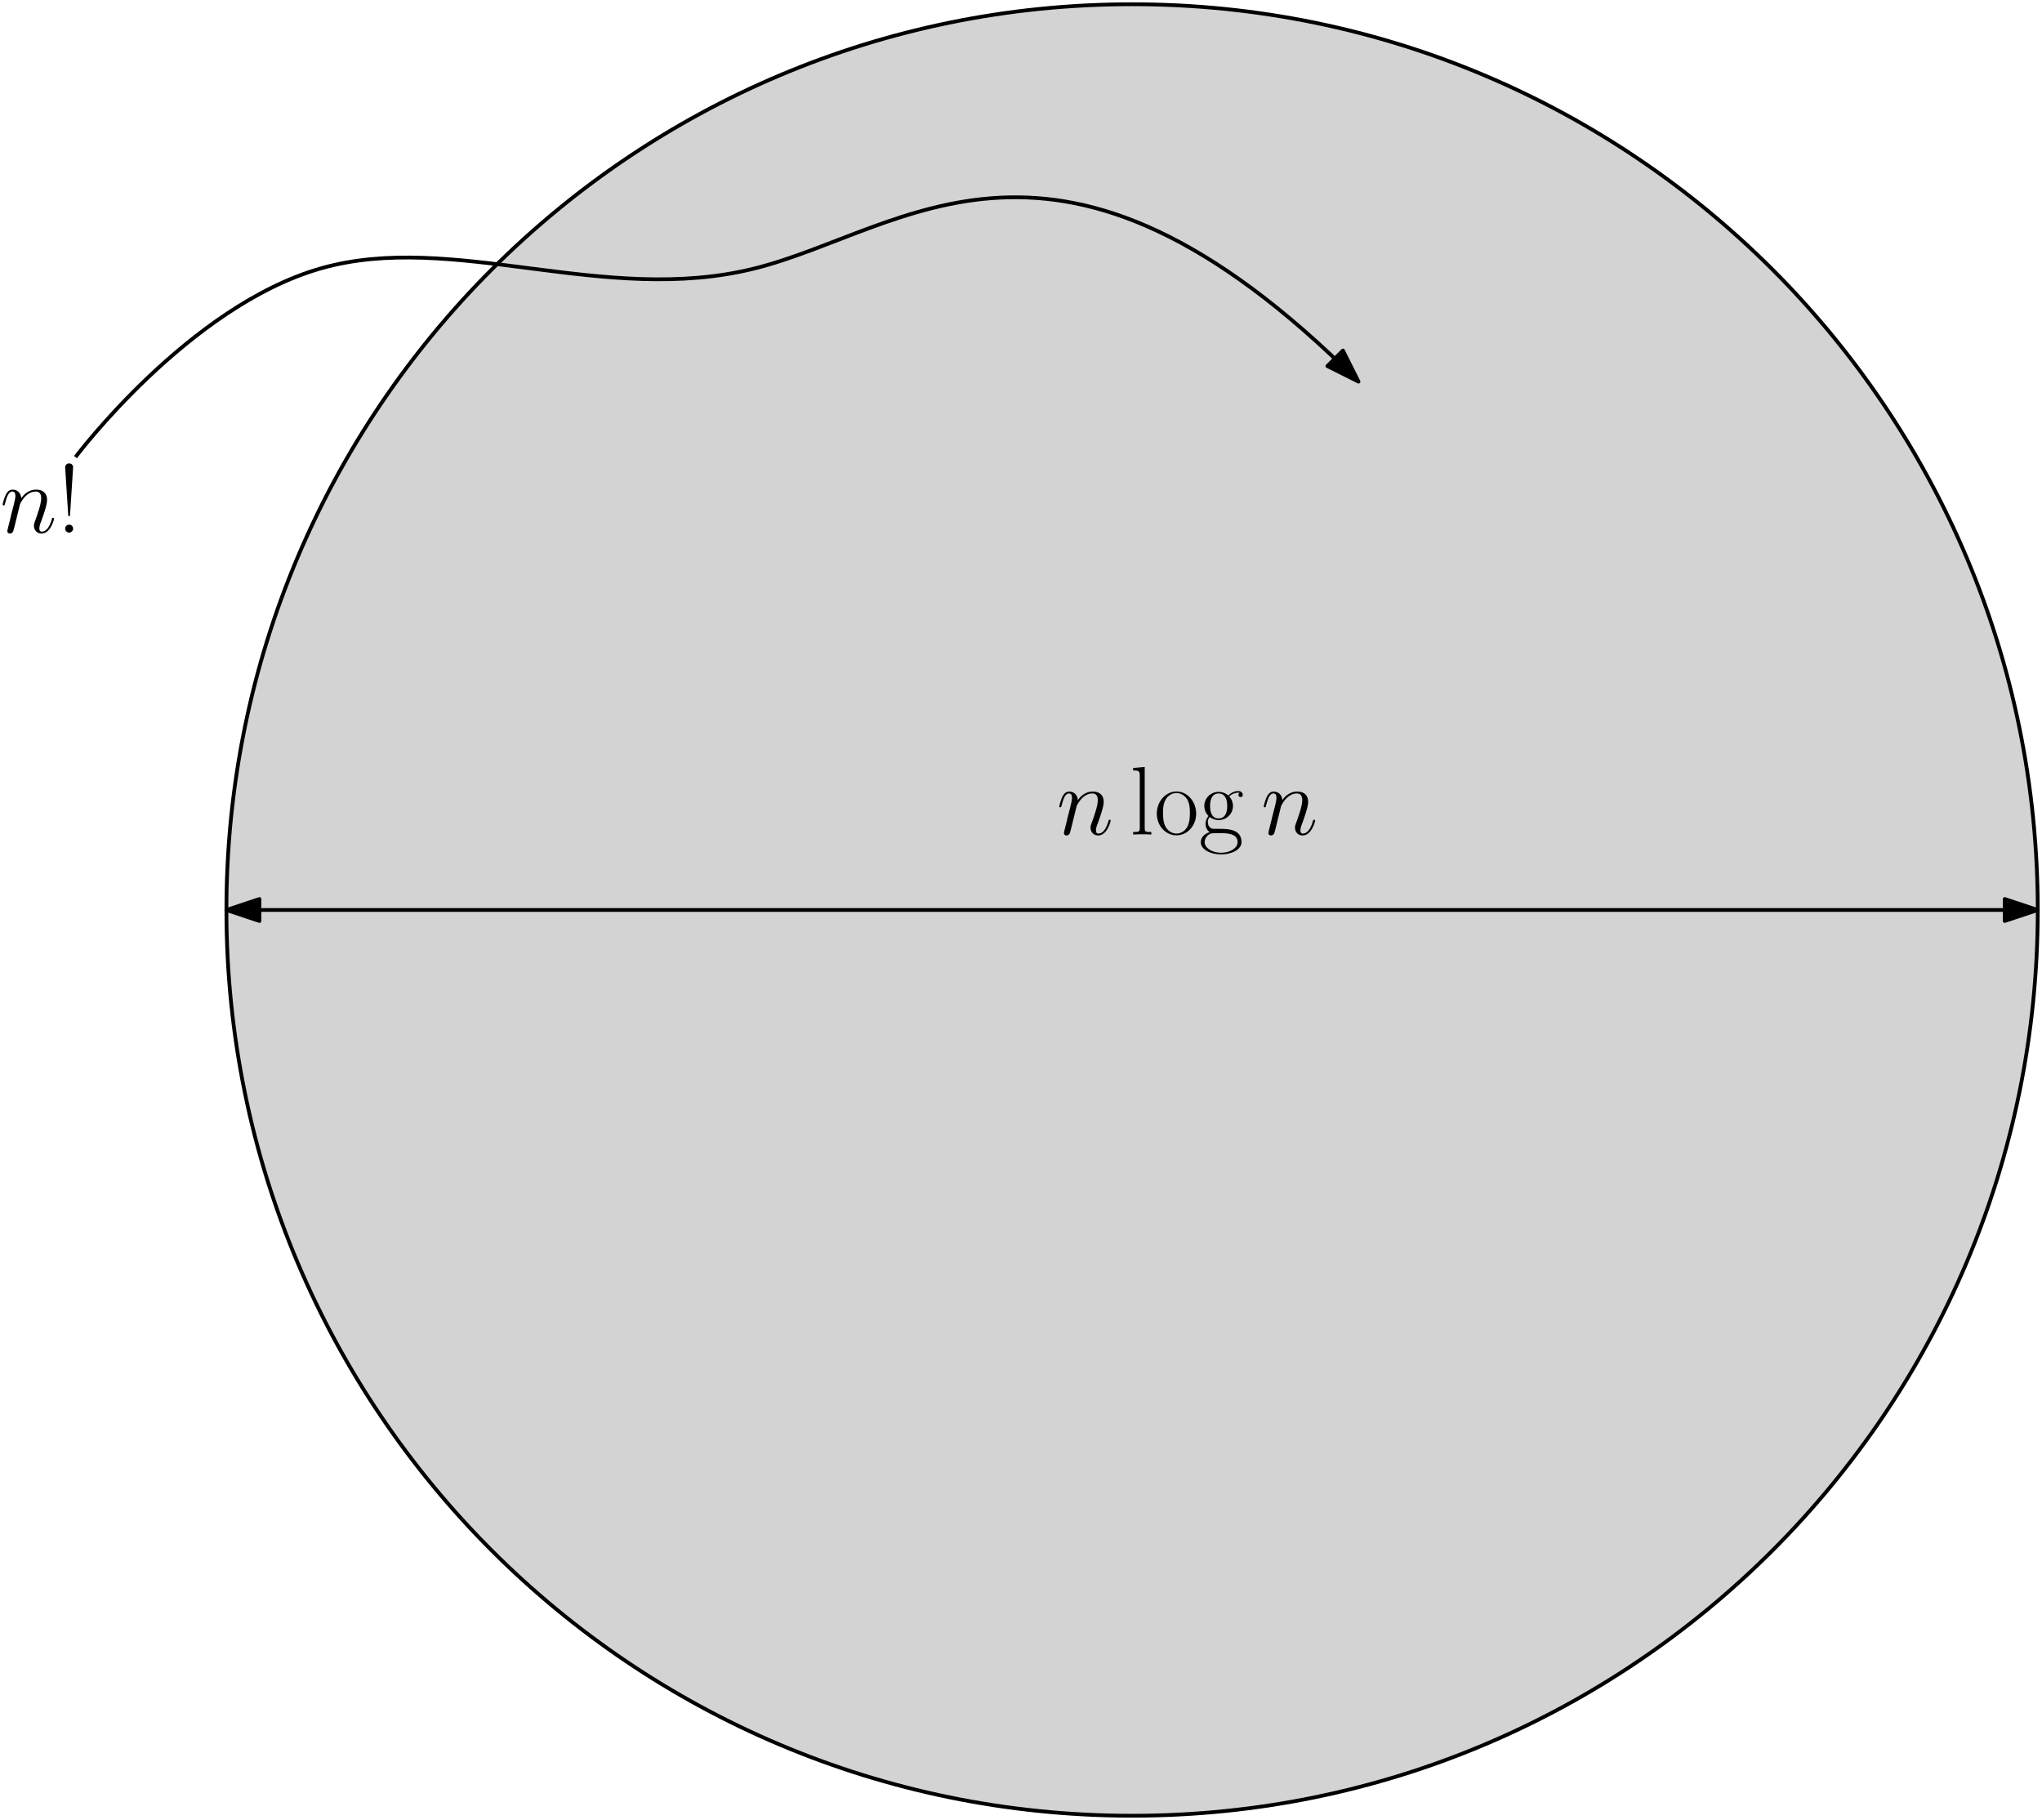
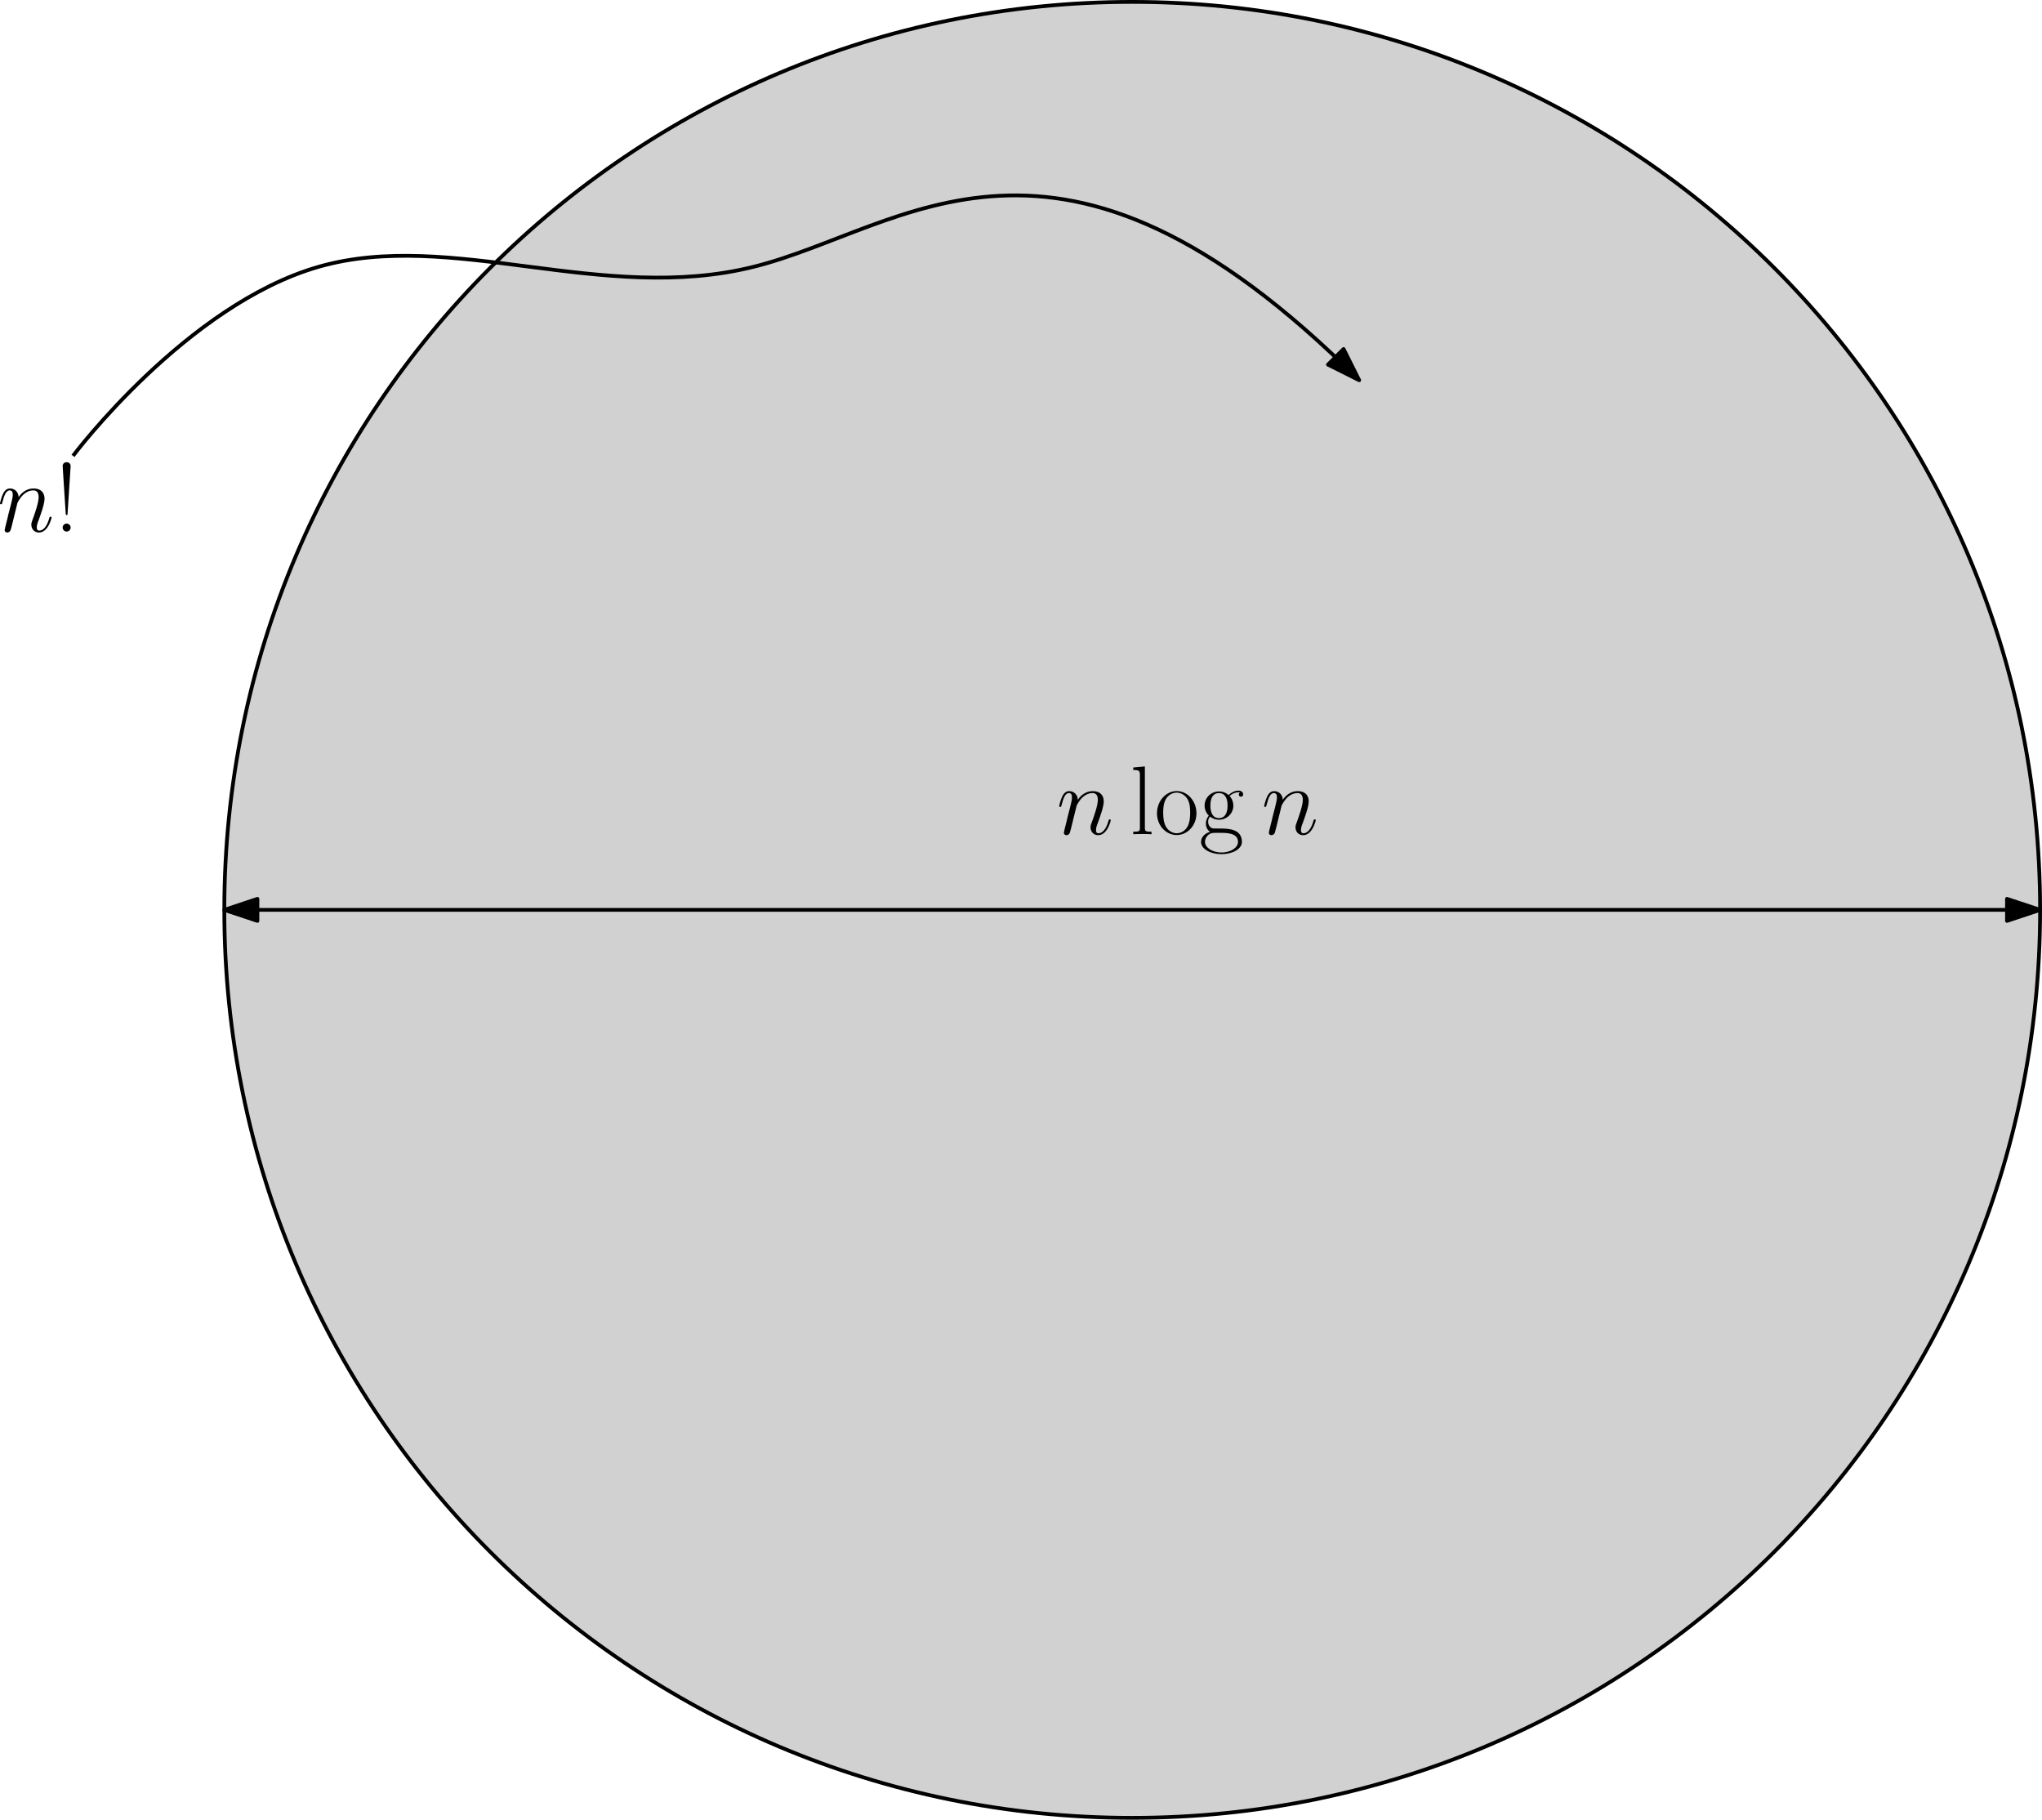
- <svg xmlns="http://www.w3.org/2000/svg" xmlns:xlink="http://www.w3.org/1999/xlink" width="432.9pt" height="385.8pt" viewBox="0 0 432.9 385.8" version="1.1" id="svg3355">
+ <svg xmlns="http://www.w3.org/2000/svg" xmlns:xlink="http://www.w3.org/1999/xlink" width="259.103pt" height="230.88pt" viewBox="0 0 259.103 230.88" version="1.1" id="svg3355">
  <defs id="defs3357">
    <g id="g3359">
-       <symbol overflow="visible" id="glyph0-0">
-         <path style="stroke:none;" d="" id="path3362" />
+       <symbol overflow="visible" id="glyph0-0" style="overflow:visible">
+         <path style="stroke:none" d="" id="path3362" />
      </symbol>
-       <symbol overflow="visible" id="glyph0-1">
-         <path style="stroke:none;" d="M 4.25 -6.047 C 4.297 -6.172 4.812 -7.203 5.578 -7.875 C 6.109 -8.359 6.812 -8.703 7.625 -8.703 C 8.453 -8.703 8.734 -8.078 8.734 -7.25 C 8.734 -6.078 7.891 -3.719 7.484 -2.609 C 7.297 -2.109 7.188 -1.844 7.188 -1.469 C 7.188 -0.531 7.828 0.203 8.812 0.203 C 10.734 0.203 11.469 -2.828 11.469 -2.953 C 11.469 -3.062 11.375 -3.141 11.25 -3.141 C 11.078 -3.141 11.047 -3.078 10.953 -2.734 C 10.469 -1.031 9.688 -0.203 8.875 -0.203 C 8.672 -0.203 8.344 -0.234 8.344 -0.891 C 8.344 -1.406 8.578 -2.031 8.703 -2.312 C 9.109 -3.453 9.984 -5.766 9.984 -6.938 C 9.984 -8.188 9.25 -9.109 7.688 -9.109 C 5.844 -9.109 4.875 -7.812 4.5 -7.297 C 4.438 -8.469 3.594 -9.109 2.688 -9.109 C 2.031 -9.109 1.562 -8.719 1.219 -8.016 C 0.844 -7.266 0.562 -6.031 0.562 -5.953 C 0.562 -5.859 0.641 -5.766 0.781 -5.766 C 0.953 -5.766 0.969 -5.781 1.094 -6.266 C 1.422 -7.516 1.797 -8.703 2.625 -8.703 C 3.094 -8.703 3.266 -8.359 3.266 -7.75 C 3.266 -7.297 3.062 -6.484 2.906 -5.844 L 2.328 -3.609 C 2.25 -3.219 2.031 -2.297 1.922 -1.922 C 1.781 -1.391 1.547 -0.406 1.547 -0.312 C 1.547 -0.016 1.781 0.203 2.094 0.203 C 2.328 0.203 2.625 0.078 2.781 -0.234 C 2.828 -0.328 3.016 -1.047 3.125 -1.469 L 3.578 -3.328 Z M 4.25 -6.047 " id="path3365" />
+       <symbol overflow="visible" id="glyph0-1" style="overflow:visible">
+         <path style="stroke:none" d="M 4.25,-6.047 C 4.297,-6.172 4.812,-7.203 5.578,-7.875 6.109,-8.359 6.812,-8.703 7.625,-8.703 c 0.828,0 1.109,0.625 1.109,1.453 0,1.172 -0.844,3.531 -1.25,4.641 -0.188,0.5 -0.297,0.766 -0.297,1.141 0,0.938 0.641,1.672 1.625,1.672 1.922,0 2.656,-3.031 2.656,-3.156 0,-0.109 -0.094,-0.188 -0.219,-0.188 -0.172,0 -0.203,0.062 -0.297,0.406 -0.484,1.703 -1.266,2.531 -2.078,2.531 -0.203,0 -0.531,-0.031 -0.531,-0.688 0,-0.516 0.234,-1.141 0.359,-1.422 0.406,-1.141 1.281,-3.453 1.281,-4.625 0,-1.25 -0.734,-2.172 -2.297,-2.172 -1.844,0 -2.812,1.297 -3.188,1.812 -0.062,-1.172 -0.906,-1.812 -1.812,-1.812 -0.656,0 -1.125,0.391 -1.469,1.094 -0.375,0.75 -0.656,1.984 -0.656,2.062 0,0.094 0.078,0.188 0.219,0.188 0.172,0 0.188,-0.016 0.312,-0.5 0.328,-1.25 0.703,-2.438 1.531,-2.438 0.469,0 0.641,0.344 0.641,0.953 0,0.453 -0.203,1.266 -0.359,1.906 l -0.578,2.234 c -0.078,0.391 -0.297,1.312 -0.406,1.688 -0.141,0.531 -0.375,1.516 -0.375,1.609 0,0.297 0.234,0.516 0.547,0.516 0.234,0 0.531,-0.125 0.688,-0.438 0.047,-0.094 0.234,-0.812 0.344,-1.234 l 0.453,-1.859 z m 0,0" id="path3365" />
      </symbol>
-       <symbol overflow="visible" id="glyph1-0">
-         <path style="stroke:none;" d="" id="path3368" />
+       <symbol overflow="visible" id="glyph1-0" style="overflow:visible">
+         <path style="stroke:none" d="" id="path3368" />
      </symbol>
-       <symbol overflow="visible" id="glyph1-1">
-         <path style="stroke:none;" d="M 3.156 -14.328 L 0.703 -14.109 L 0.703 -13.578 C 1.922 -13.578 2.109 -13.453 2.109 -12.453 L 2.109 -1.422 C 2.109 -0.641 2.031 -0.531 0.703 -0.531 L 0.703 0 C 1.203 -0.047 2.109 -0.047 2.625 -0.047 C 3.156 -0.047 4.062 -0.047 4.562 0 L 4.562 -0.531 C 3.25 -0.531 3.156 -0.625 3.156 -1.422 Z M 3.156 -14.328 " id="path3371" />
+       <symbol overflow="visible" id="glyph1-1" style="overflow:visible">
+         <path style="stroke:none" d="m 3.156,-14.328 -2.453,0.219 0,0.531 c 1.219,0 1.406,0.125 1.406,1.125 l 0,11.031 c 0,0.781 -0.078,0.891 -1.406,0.891 l 0,0.531 c 0.5,-0.047 1.406,-0.047 1.922,-0.047 0.531,0 1.438,0 1.938,0.047 l 0,-0.531 c -1.312,0 -1.406,-0.094 -1.406,-0.891 z m 0,0" id="path3371" />
      </symbol>
-       <symbol overflow="visible" id="glyph1-2">
-         <path style="stroke:none;" d="M 8.906 -4.422 C 8.906 -7.062 6.984 -9.125 4.734 -9.125 C 2.484 -9.125 0.562 -7.062 0.562 -4.422 C 0.562 -1.812 2.484 0.172 4.734 0.172 C 6.984 0.172 8.906 -1.812 8.906 -4.422 Z M 4.734 -0.203 C 3.766 -0.203 2.938 -0.781 2.453 -1.594 C 1.938 -2.516 1.875 -3.672 1.875 -4.578 C 1.875 -5.453 1.922 -6.531 2.453 -7.453 C 2.875 -8.141 3.672 -8.797 4.734 -8.797 C 5.656 -8.797 6.438 -8.281 6.938 -7.562 C 7.578 -6.594 7.578 -5.219 7.578 -4.578 C 7.578 -3.781 7.547 -2.547 6.984 -1.547 C 6.406 -0.594 5.516 -0.203 4.734 -0.203 Z M 4.734 -0.203 " id="path3374" />
+       <symbol overflow="visible" id="glyph1-2" style="overflow:visible">
+         <path style="stroke:none" d="M 8.906,-4.422 C 8.906,-7.062 6.984,-9.125 4.734,-9.125 c -2.25,0 -4.172,2.062 -4.172,4.703 0,2.609 1.922,4.594 4.172,4.594 2.25,0 4.172,-1.984 4.172,-4.594 z m -4.172,4.219 c -0.969,0 -1.797,-0.578 -2.281,-1.391 C 1.938,-2.516 1.875,-3.672 1.875,-4.578 c 0,-0.875 0.047,-1.953 0.578,-2.875 0.422,-0.688 1.219,-1.344 2.281,-1.344 0.922,0 1.703,0.516 2.203,1.234 0.641,0.969 0.641,2.344 0.641,2.984 0,0.797 -0.031,2.031 -0.594,3.031 -0.578,0.953 -1.469,1.344 -2.25,1.344 z m 0,0" id="path3374" />
      </symbol>
-       <symbol overflow="visible" id="glyph1-3">
-         <path style="stroke:none;" d="M 2.297 -3.719 C 2.688 -3.406 3.359 -3.062 4.188 -3.062 C 5.828 -3.062 7.234 -4.344 7.234 -6.047 C 7.234 -6.594 7.062 -7.422 6.438 -8.062 C 7.016 -8.672 7.875 -8.875 8.344 -8.875 C 8.422 -8.875 8.547 -8.875 8.656 -8.812 C 8.578 -8.797 8.391 -8.719 8.391 -8.391 C 8.391 -8.125 8.578 -7.938 8.844 -7.938 C 9.156 -7.938 9.312 -8.141 9.312 -8.406 C 9.312 -8.797 9 -9.219 8.344 -9.219 C 7.516 -9.219 6.797 -8.812 6.219 -8.281 C 5.594 -8.844 4.859 -9.047 4.188 -9.047 C 2.562 -9.047 1.156 -7.766 1.156 -6.047 C 1.156 -4.875 1.844 -4.125 2.047 -3.922 C 1.422 -3.203 1.422 -2.359 1.422 -2.25 C 1.422 -1.719 1.625 -0.922 2.328 -0.5 C 1.266 -0.234 0.406 0.594 0.406 1.625 C 0.406 3.125 2.375 4.219 4.734 4.219 C 7 4.219 9.047 3.156 9.047 1.609 C 9.047 -1.203 5.984 -1.203 4.406 -1.203 C 3.922 -1.203 3.078 -1.203 2.969 -1.219 C 2.328 -1.328 1.906 -1.906 1.906 -2.625 C 1.906 -2.812 1.906 -3.266 2.297 -3.719 Z M 4.188 -3.406 C 2.375 -3.406 2.375 -5.641 2.375 -6.047 C 2.375 -6.469 2.375 -8.703 4.188 -8.703 C 6.016 -8.703 6.016 -6.469 6.016 -6.047 C 6.016 -5.641 6.016 -3.406 4.188 -3.406 Z M 4.734 3.859 C 2.672 3.859 1.234 2.766 1.234 1.625 C 1.234 0.984 1.594 0.391 2.047 0.062 C 2.562 -0.297 2.766 -0.297 4.172 -0.297 C 5.859 -0.297 8.219 -0.297 8.219 1.625 C 8.219 2.766 6.797 3.859 4.734 3.859 Z M 4.734 3.859 " id="path3377" />
+       <symbol overflow="visible" id="glyph1-3" style="overflow:visible">
+         <path style="stroke:none" d="m 2.297,-3.719 c 0.391,0.312 1.062,0.656 1.891,0.656 1.641,0 3.047,-1.281 3.047,-2.984 0,-0.547 -0.172,-1.375 -0.797,-2.016 0.578,-0.609 1.438,-0.812 1.906,-0.812 0.078,0 0.203,0 0.312,0.062 -0.078,0.016 -0.266,0.094 -0.266,0.422 0,0.266 0.188,0.453 0.453,0.453 0.312,0 0.469,-0.203 0.469,-0.469 0,-0.391 -0.312,-0.812 -0.969,-0.812 -0.828,0 -1.547,0.406 -2.125,0.938 -0.625,-0.562 -1.359,-0.766 -2.031,-0.766 -1.625,0 -3.031,1.281 -3.031,3 0,1.172 0.688,1.922 0.891,2.125 -0.625,0.719 -0.625,1.562 -0.625,1.672 0,0.531 0.203,1.328 0.906,1.75 -1.062,0.266 -1.922,1.094 -1.922,2.125 0,1.5 1.969,2.594 4.328,2.594 2.266,0 4.312,-1.062 4.312,-2.609 0,-2.812 -3.062,-2.812 -4.641,-2.812 -0.484,0 -1.328,0 -1.438,-0.016 -0.641,-0.109 -1.062,-0.688 -1.062,-1.406 0,-0.188 0,-0.641 0.391,-1.094 z m 1.891,0.312 c -1.812,0 -1.812,-2.234 -1.812,-2.641 0,-0.422 0,-2.656 1.812,-2.656 1.828,0 1.828,2.234 1.828,2.656 0,0.406 0,2.641 -1.828,2.641 z m 0.547,7.266 c -2.062,0 -3.5,-1.094 -3.5,-2.234 0,-0.641 0.359,-1.234 0.812,-1.562 0.516,-0.359 0.719,-0.359 2.125,-0.359 1.688,0 4.047,0 4.047,1.922 0,1.141 -1.422,2.234 -3.484,2.234 z m 0,0" id="path3377" />
      </symbol>
-       <symbol overflow="visible" id="glyph1-4">
-         <path style="stroke:none;" d="M 3.422 -13.844 C 3.422 -14.438 2.938 -14.672 2.578 -14.672 C 2.234 -14.672 1.734 -14.438 1.734 -13.844 L 2.375 -3.859 C 2.391 -3.594 2.391 -3.484 2.578 -3.484 C 2.766 -3.484 2.766 -3.594 2.781 -3.859 Z M 3.422 -0.844 C 3.422 -1.297 3.062 -1.688 2.578 -1.688 C 2.125 -1.688 1.734 -1.328 1.734 -0.844 C 1.734 -0.391 2.109 0 2.578 0 C 3.031 0 3.422 -0.375 3.422 -0.844 Z M 3.422 -0.844 " id="path3380" />
+       <symbol overflow="visible" id="glyph1-4" style="overflow:visible">
+         <path style="stroke:none" d="m 3.422,-13.844 c 0,-0.594 -0.484,-0.828 -0.844,-0.828 -0.344,0 -0.844,0.234 -0.844,0.828 L 2.375,-3.859 c 0.016,0.266 0.016,0.375 0.203,0.375 0.188,0 0.188,-0.109 0.203,-0.375 z m 0,13 c 0,-0.453 -0.359,-0.844 -0.844,-0.844 -0.453,0 -0.844,0.359 -0.844,0.844 0,0.453 0.375,0.844 0.844,0.844 0.453,0 0.844,-0.375 0.844,-0.844 z m 0,0" id="path3380" />
      </symbol>
    </g>
    <clipPath id="clip1">
-       <path d="M 47 0 L 432.898 0 L 432.898 385.801 L 47 385.801 Z M 47 0 " id="path3383" />
+       <path d="m 47,0 385.898,0 0,385.801 -385.898,0 z m 0,0" id="path3383" />
    </clipPath>
    <clipPath id="clip2">
-       <path d="M 47 192 L 432.898 192 L 432.898 194 L 47 194 Z M 47 192 " id="path3386" />
+       <path d="m 47,192 385.898,0 0,2 L 47,194 Z m 0,0" id="path3386" />
    </clipPath>
    <clipPath id="clip3">
-       <path d="M 424 190 L 432.898 190 L 432.898 196 L 424 196 Z M 424 190 " id="path3389" />
+       <path d="m 424,190 8.898,0 0,6 L 424,196 Z m 0,0" id="path3389" />
    </clipPath>
  </defs>
-   <g id="surface2042">
-     <path style=" stroke:none;fill-rule:evenodd;fill:rgb(82.7%,82.7%,82.7%);fill-opacity:1;" d="M 432 192.898 C 432 86.859 346.039 0.898 240 0.898 C 133.961 0.898 48 86.859 48 192.898 C 48 298.938 133.961 384.898 240 384.898 C 346.039 384.898 432 298.938 432 192.898 " id="path3392" />
-     <g clip-path="url(#clip1)" clip-rule="nonzero" id="g3394">
-       <path style="fill:none;stroke-width:0.8;stroke-linecap:butt;stroke-linejoin:round;stroke:rgb(0%,0%,0%);stroke-opacity:1;stroke-miterlimit:10;" d="M 448 640.002 C 448 746.041 362.039 832.002 256 832.002 C 149.961 832.002 64 746.041 64 640.002 C 64 533.962 149.961 448.002 256 448.002 C 362.039 448.002 448 533.962 448 640.002 " transform="matrix(1,0,0,-1,-16,832.9)" id="path3396" />
+   <g id="surface2042" transform="matrix(0.6,0,0,0.6,-0.3375,-0.299064)">
+     <path style="fill:#d1d1d1;fill-opacity:1;fill-rule:evenodd;stroke:none" d="M 432,192.898 C 432,86.859 346.039,0.898 240,0.898 c -106.039,0 -192,85.961 -192,192 0,106.039 85.961,192 192,192 106.039,0 192,-85.961 192,-192" id="path3392" />
+     <g clip-path="url(#clip1)" id="g3394" style="clip-rule:nonzero">
+       <path style="fill:none;stroke:#000000;stroke-width:0.8;stroke-linecap:butt;stroke-linejoin:round;stroke-miterlimit:10;stroke-opacity:1" d="m 448,640.002 c 0,106.039 -85.961,192 -192,192 -106.039,0 -192,-85.961 -192,-192 0,-106.039 85.961,-192 192,-192 106.039,0 192,85.961 192,192" transform="matrix(1,0,0,-1,-16,832.9)" id="path3396" />
    </g>
-     <g clip-path="url(#clip2)" clip-rule="nonzero" id="g3398">
-       <path style="fill:none;stroke-width:0.8;stroke-linecap:butt;stroke-linejoin:round;stroke:rgb(0%,0%,0%);stroke-opacity:1;stroke-miterlimit:10;" d="M 64 640.002 L 448 640.002 " transform="matrix(1,0,0,-1,-16,832.9)" id="path3400" />
+     <g clip-path="url(#clip2)" id="g3398" style="clip-rule:nonzero">
+       <path style="fill:none;stroke:#000000;stroke-width:0.8;stroke-linecap:butt;stroke-linejoin:round;stroke-miterlimit:10;stroke-opacity:1" d="m 64,640.002 384,0" transform="matrix(1,0,0,-1,-16,832.9)" id="path3400" />
    </g>
-     <path style=" stroke:none;fill-rule:evenodd;fill:rgb(0%,0%,0%);fill-opacity:1;" d="M 432 192.898 L 425 190.57 L 425 195.23 Z M 432 192.898 " id="path3402" />
-     <g clip-path="url(#clip3)" clip-rule="nonzero" id="g3404">
-       <path style="fill:none;stroke-width:0.8;stroke-linecap:butt;stroke-linejoin:round;stroke:rgb(0%,0%,0%);stroke-opacity:1;stroke-miterlimit:10;" d="M 448 640.002 L 441 642.33 L 441 637.67 Z M 448 640.002 " transform="matrix(1,0,0,-1,-16,832.9)" id="path3406" />
+     <path style="fill:#000000;fill-opacity:1;fill-rule:evenodd;stroke:none" d="m 432,192.898 -7,-2.328 0,4.66 z m 0,0" id="path3402" />
+     <g clip-path="url(#clip3)" id="g3404" style="clip-rule:nonzero">
+       <path style="fill:none;stroke:#000000;stroke-width:0.8;stroke-linecap:butt;stroke-linejoin:round;stroke-miterlimit:10;stroke-opacity:1" d="m 448,640.002 -7,2.328 0,-4.66 z m 0,0" transform="matrix(1,0,0,-1,-16,832.9)" id="path3406" />
    </g>
-     <path style="fill-rule:evenodd;fill:rgb(0%,0%,0%);fill-opacity:1;stroke-width:0.8;stroke-linecap:butt;stroke-linejoin:round;stroke:rgb(0%,0%,0%);stroke-opacity:1;stroke-miterlimit:10;" d="M 64 640.002 L 71 637.67 L 71 642.33 Z M 64 640.002 " transform="matrix(1,0,0,-1,-16,832.9)" id="path3408" />
-     <g style="fill:rgb(0%,0%,0%);fill-opacity:1;" id="g3410">
-       <use xlink:href="#glyph0-1" x="224" y="176.901" id="use3412" />
+     <path style="fill:#000000;fill-opacity:1;fill-rule:evenodd;stroke:#000000;stroke-width:0.8;stroke-linecap:butt;stroke-linejoin:round;stroke-miterlimit:10;stroke-opacity:1" d="m 64,640.002 7,-2.332 0,4.66 z m 0,0" transform="matrix(1,0,0,-1,-16,832.9)" id="path3408" />
+     <g style="fill:#000000;fill-opacity:1" id="g3410">
+       <use xlink:href="#glyph0-1" x="224" y="176.901" id="use3412" width="100%" height="100%" />
    </g>
-     <g style="fill:rgb(0%,0%,0%);fill-opacity:1;" id="g3414">
-       <use xlink:href="#glyph1-1" x="239.521" y="176.901" id="use3416" />
-       <use xlink:href="#glyph1-2" x="244.678" y="176.901" id="use3418" />
-       <use xlink:href="#glyph1-3" x="254.154" y="176.901" id="use3420" />
+     <g style="fill:#000000;fill-opacity:1" id="g3414">
+       <use xlink:href="#glyph1-1" x="239.521" y="176.901" id="use3416" width="100%" height="100%" />
+       <use xlink:href="#glyph1-2" x="244.678" y="176.901" id="use3418" width="100%" height="100%" />
+       <use xlink:href="#glyph1-3" x="254.154" y="176.901" id="use3420" width="100%" height="100%" />
    </g>
-     <g style="fill:rgb(0%,0%,0%);fill-opacity:1;" id="g3422">
-       <use xlink:href="#glyph0-1" x="267.345" y="176.901" id="use3424" />
+     <g style="fill:#000000;fill-opacity:1" id="g3422">
+       <use xlink:href="#glyph0-1" x="267.345" y="176.901" id="use3424" width="100%" height="100%" />
    </g>
-     <path style="fill:none;stroke-width:0.8;stroke-linecap:butt;stroke-linejoin:round;stroke:rgb(0%,0%,0%);stroke-opacity:1;stroke-miterlimit:10;" d="M 304 752.002 C 240 816.002 208 784.002 176 776.002 C 144 768.002 112 784.002 84 776.002 C 56 768.002 32 736.002 32 736.002 " transform="matrix(1,0,0,-1,-16,832.9)" id="path3426" />
-     <path style="fill-rule:evenodd;fill:rgb(0%,0%,0%);fill-opacity:1;stroke-width:0.8;stroke-linecap:butt;stroke-linejoin:round;stroke:rgb(0%,0%,0%);stroke-opacity:1;stroke-miterlimit:10;" d="M 304 752.002 L 300.699 758.599 L 297.402 755.302 Z M 304 752.002 " transform="matrix(1,0,0,-1,-16,832.9)" id="path3428" />
-     <g style="fill:rgb(0%,0%,0%);fill-opacity:1;" id="g3430">
-       <use xlink:href="#glyph0-1" x="0" y="112.9" id="use3432" />
+     <path style="fill:none;stroke:#000000;stroke-width:0.8;stroke-linecap:butt;stroke-linejoin:round;stroke-miterlimit:10;stroke-opacity:1" d="m 304,752.002 c -64,64 -96,32 -128,24 -32,-8 -64,8 -92,0 -28,-8 -52,-40 -52,-40" transform="matrix(1,0,0,-1,-16,832.9)" id="path3426" />
+     <path style="fill:#000000;fill-opacity:1;fill-rule:evenodd;stroke:#000000;stroke-width:0.8;stroke-linecap:butt;stroke-linejoin:round;stroke-miterlimit:10;stroke-opacity:1" d="m 304,752.002 -3.301,6.598 -3.297,-3.297 z m 0,0" transform="matrix(1,0,0,-1,-16,832.9)" id="path3428" />
+     <g style="fill:#000000;fill-opacity:1" id="g3430">
+       <use xlink:href="#glyph0-1" x="0" y="112.9" id="use3432" width="100%" height="100%" />
    </g>
-     <g style="fill:rgb(0%,0%,0%);fill-opacity:1;" id="g3434">
-       <use xlink:href="#glyph1-4" x="12.077" y="112.9" id="use3436" />
+     <g style="fill:#000000;fill-opacity:1" id="g3434">
+       <use xlink:href="#glyph1-4" x="12.077" y="112.9" id="use3436" width="100%" height="100%" />
    </g>
  </g>
</svg>
